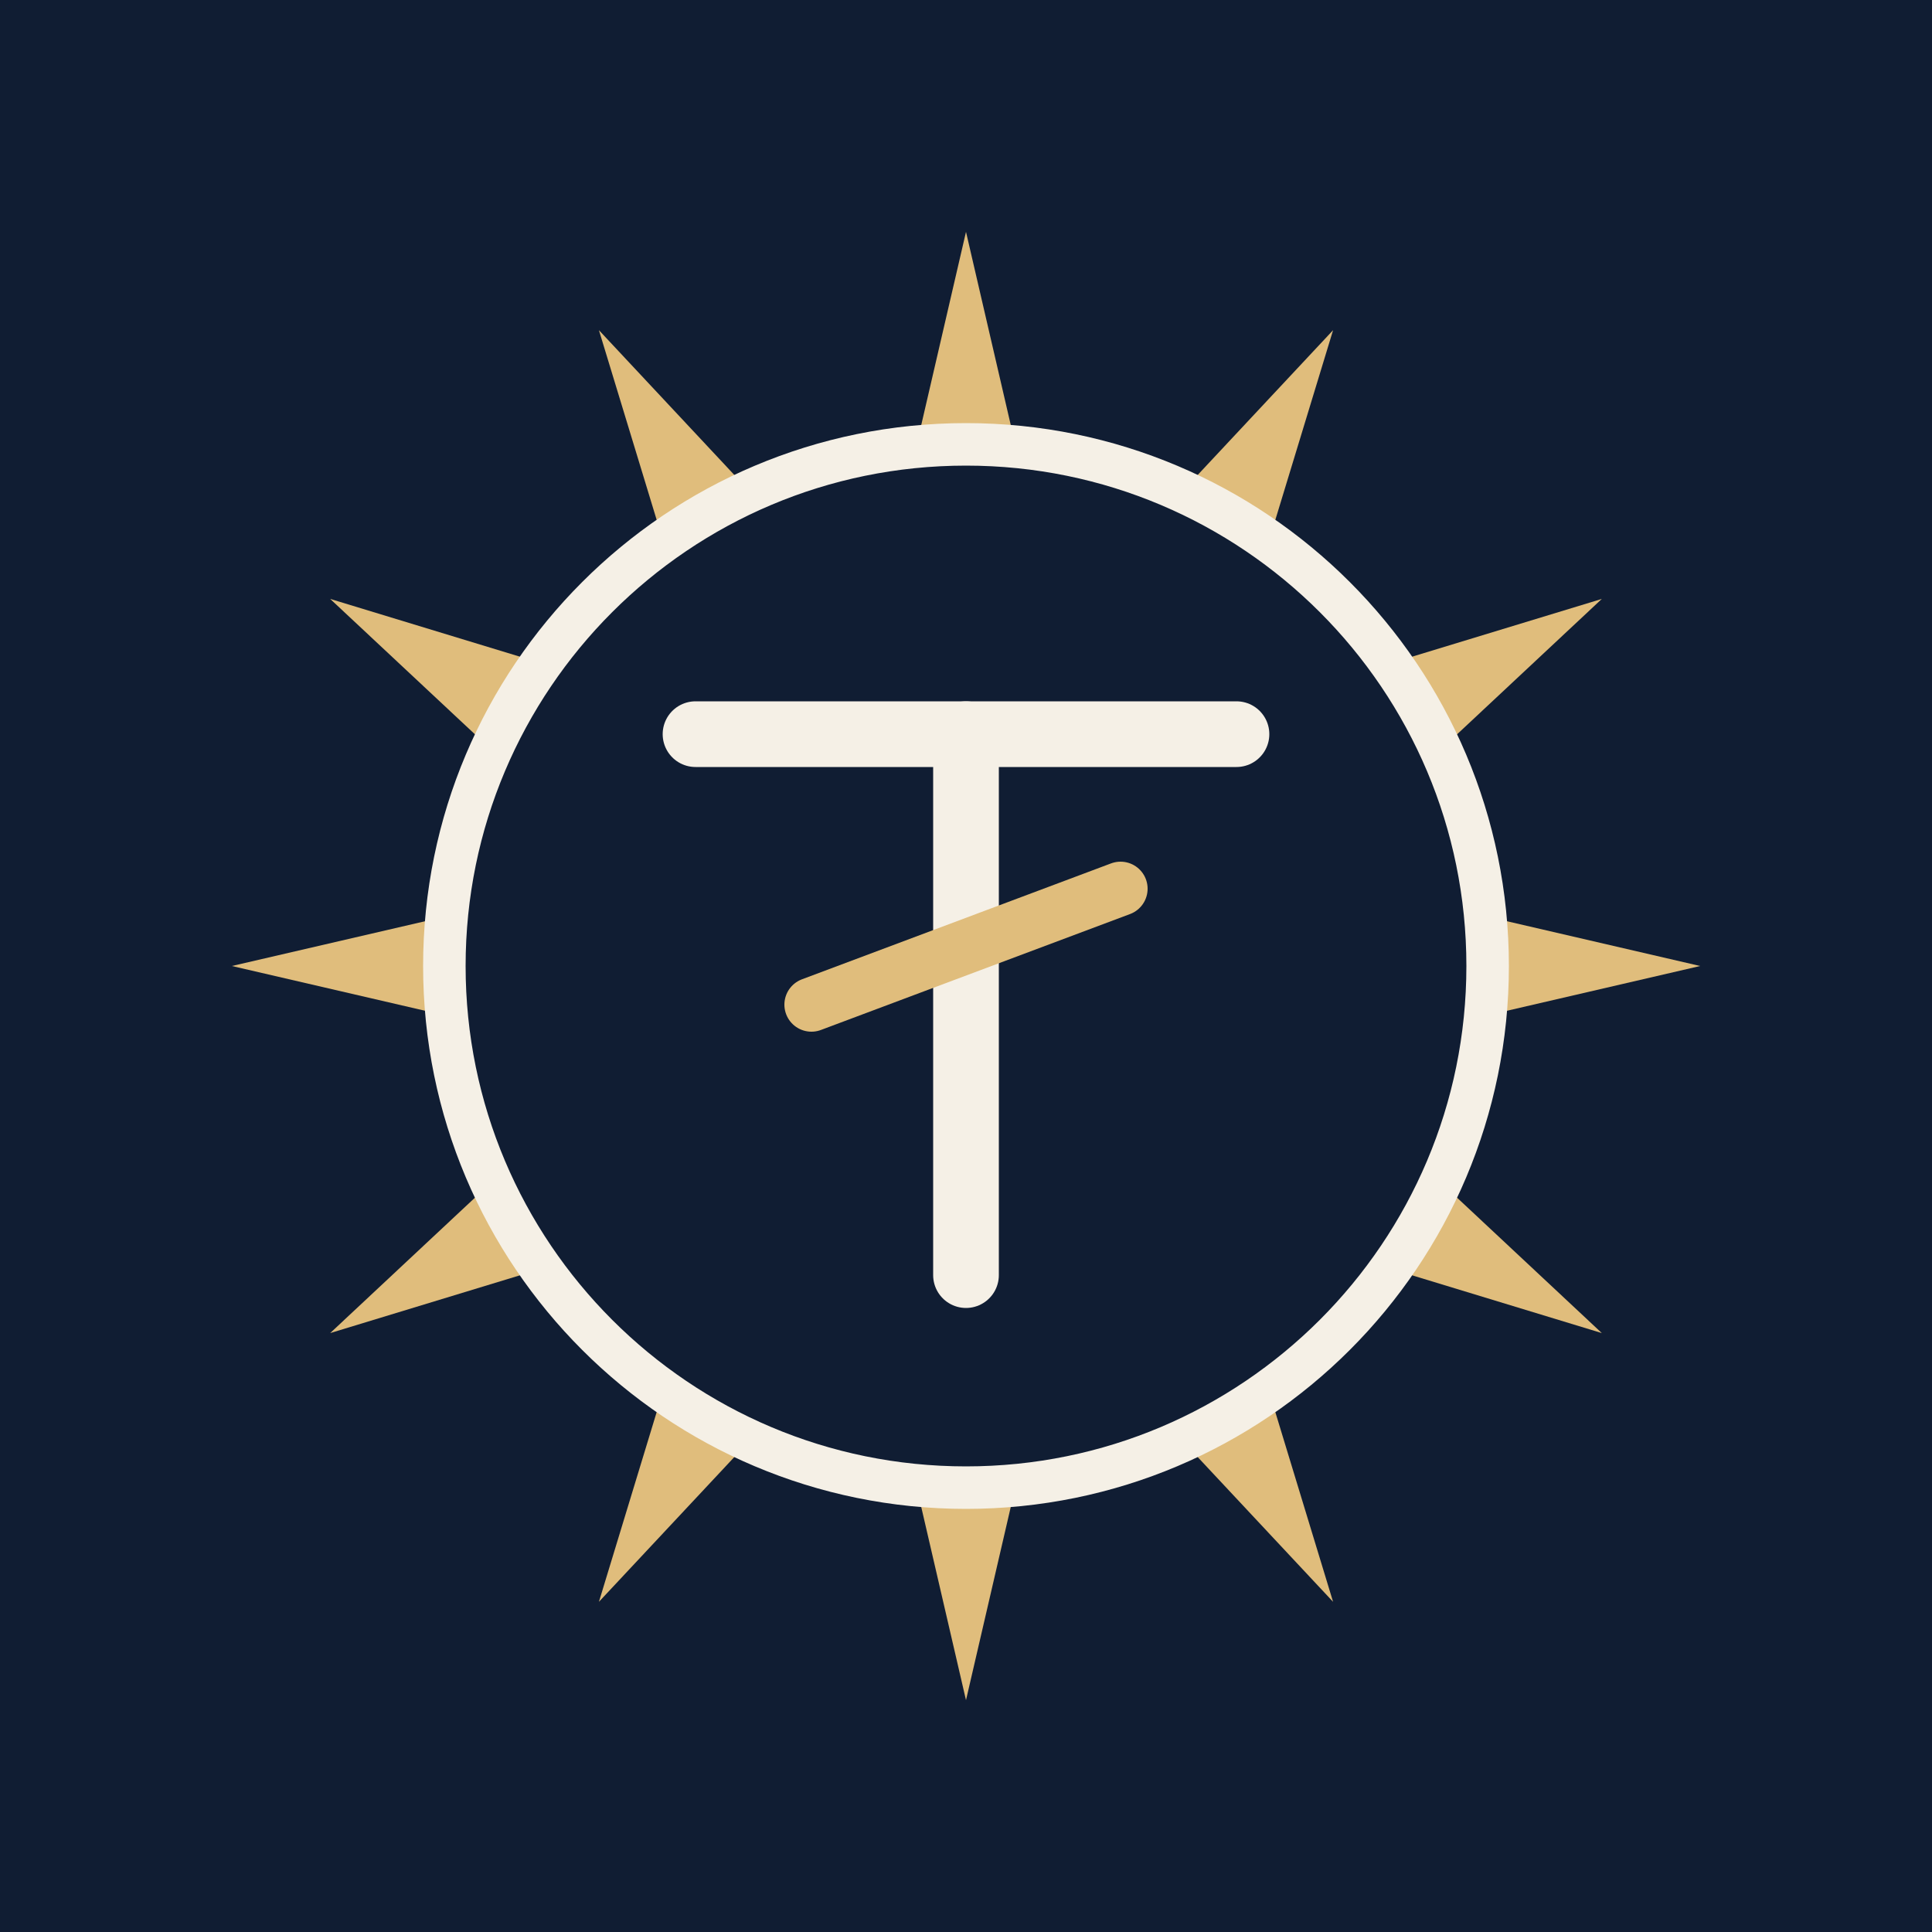
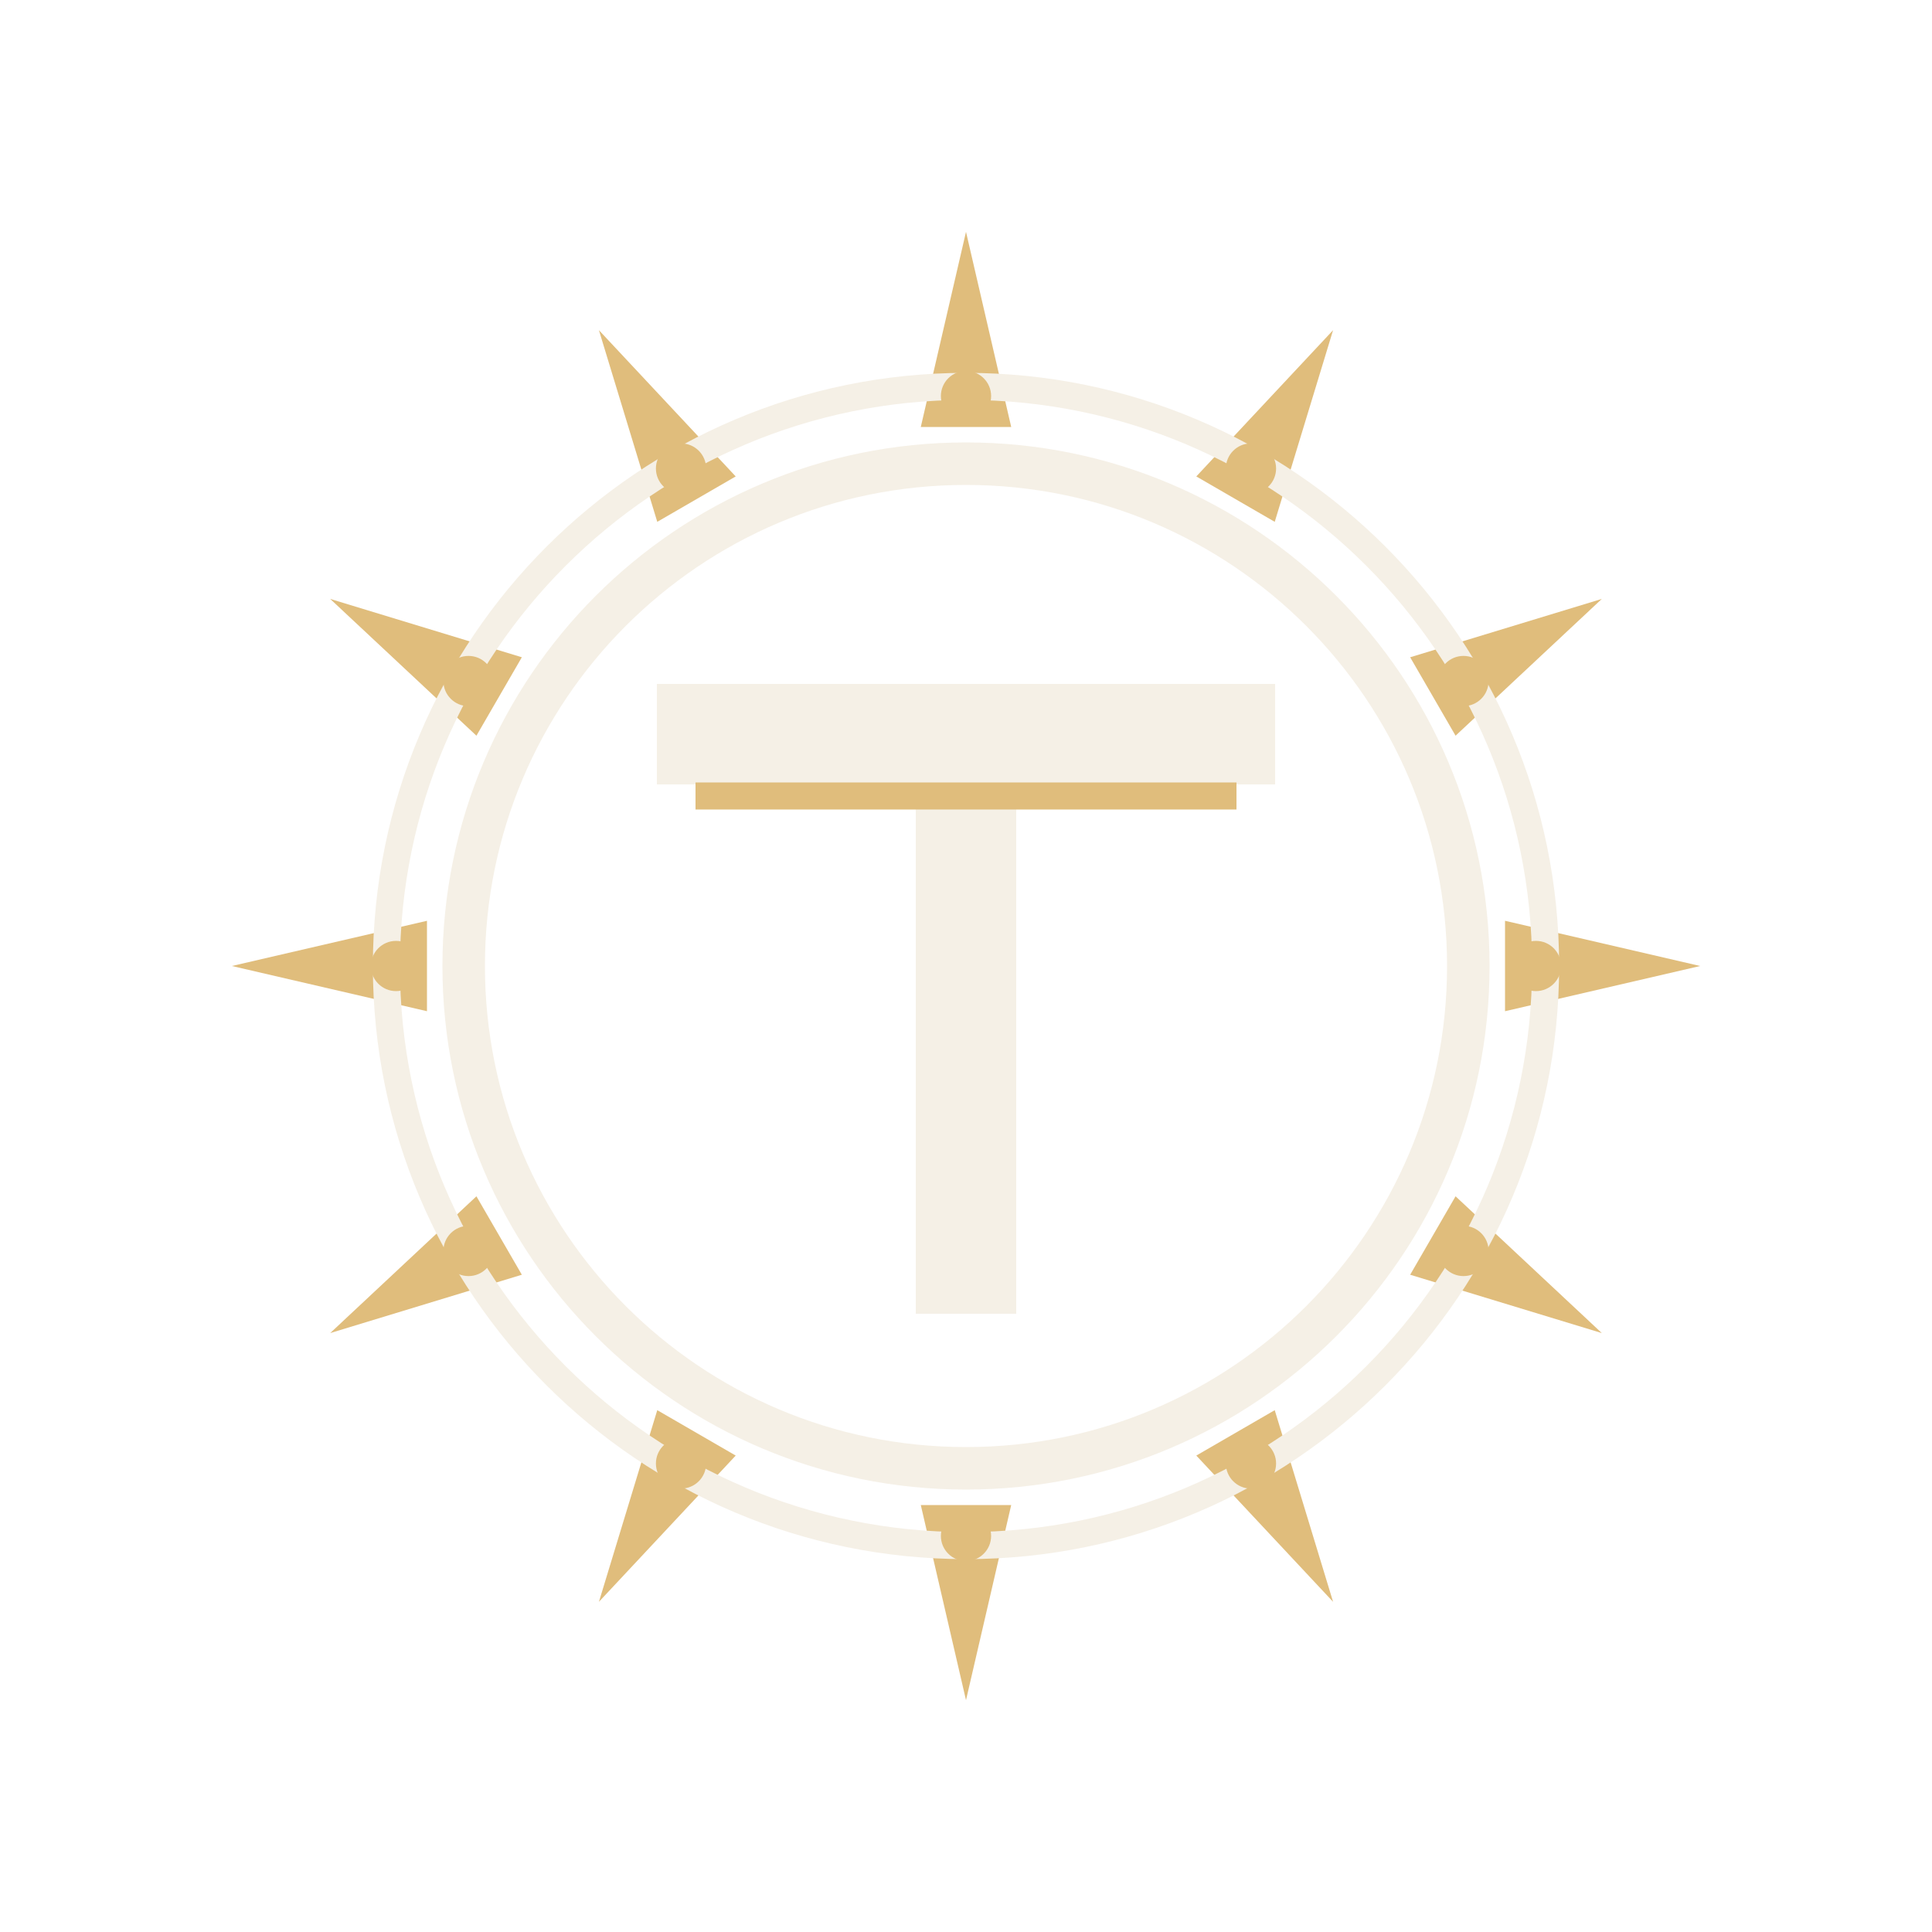
<svg xmlns="http://www.w3.org/2000/svg" viewBox="0 0 100 100">
-   <rect x="0" y="0" width="100" height="100" fill="#101d33" />
  <polygon points="47.66,22.10 50.00,12.00 52.34,22.10" fill="#e0bd7c" />
  <polygon points="61.92,24.66 69.00,17.09 65.98,27.01" fill="#e0bd7c" />
  <polygon points="72.99,34.02 82.91,31.00 75.34,38.08" fill="#e0bd7c" />
  <polygon points="77.90,47.66 88.00,50.00 77.90,52.34" fill="#e0bd7c" />
  <polygon points="75.34,61.92 82.91,69.00 72.99,65.98" fill="#e0bd7c" />
  <polygon points="65.98,72.99 69.00,82.91 61.92,75.34" fill="#e0bd7c" />
  <polygon points="52.34,77.90 50.00,88.00 47.66,77.90" fill="#e0bd7c" />
  <polygon points="38.08,75.34 31.00,82.91 34.02,72.99" fill="#e0bd7c" />
  <polygon points="27.01,65.98 17.09,69.00 24.66,61.92" fill="#e0bd7c" />
  <polygon points="22.10,52.34 12.00,50.00 22.10,47.66" fill="#e0bd7c" />
  <polygon points="24.66,38.08 17.09,31.00 27.01,34.02" fill="#e0bd7c" />
  <polygon points="34.02,27.01 31.00,17.09 38.08,24.66" fill="#e0bd7c" />
-   <circle cx="50" cy="50" r="27" stroke="#f5f0e6" stroke-width="2.2" fill="none" />
-   <line x1="36" y1="38" x2="64" y2="38" stroke="#f5f0e6" stroke-width="3.4" stroke-linecap="round" />
-   <line x1="50" y1="38" x2="50" y2="66" stroke="#f5f0e6" stroke-width="3.4" stroke-linecap="round" />
-   <line x1="42" y1="52" x2="58" y2="46" stroke="#e0bd7c" stroke-width="2.8" stroke-linecap="round" />
+   <circle cx="50" cy="50" r="30" stroke="#f5f0e6" stroke-width="1.4" fill="none" />
+   <circle cx="50" cy="50" r="26" stroke="#f5f0e6" stroke-width="2.2" fill="none" />
+   <circle cx="50" cy="20.5" r="1.3" fill="#e0bd7c" />
+   <circle cx="64.75" cy="24.25" r="1.3" fill="#e0bd7c" />
+   <circle cx="75.75" cy="35.25" r="1.3" fill="#e0bd7c" />
+   <circle cx="79.5" cy="50" r="1.3" fill="#e0bd7c" />
+   <circle cx="75.75" cy="64.75" r="1.3" fill="#e0bd7c" />
+   <circle cx="64.75" cy="75.75" r="1.3" fill="#e0bd7c" />
+   <circle cx="50" cy="79.5" r="1.3" fill="#e0bd7c" />
+   <circle cx="35.25" cy="75.75" r="1.3" fill="#e0bd7c" />
+   <circle cx="24.25" cy="64.75" r="1.3" fill="#e0bd7c" />
+   <circle cx="20.5" cy="50" r="1.3" fill="#e0bd7c" />
+   <circle cx="24.25" cy="35.25" r="1.3" fill="#e0bd7c" />
+   <circle cx="35.25" cy="24.25" r="1.3" fill="#e0bd7c" />
+   <line x1="34" y1="38" x2="66" y2="38" stroke="#f5f0e6" stroke-width="5.2" stroke-linecap="butt" />
+   <line x1="50" y1="38" x2="50" y2="68" stroke="#f5f0e6" stroke-width="5.2" stroke-linecap="butt" />
+   <line x1="36" y1="41.2" x2="64" y2="41.2" stroke="#e0bd7c" stroke-width="1.4" stroke-linecap="butt" />
</svg>
